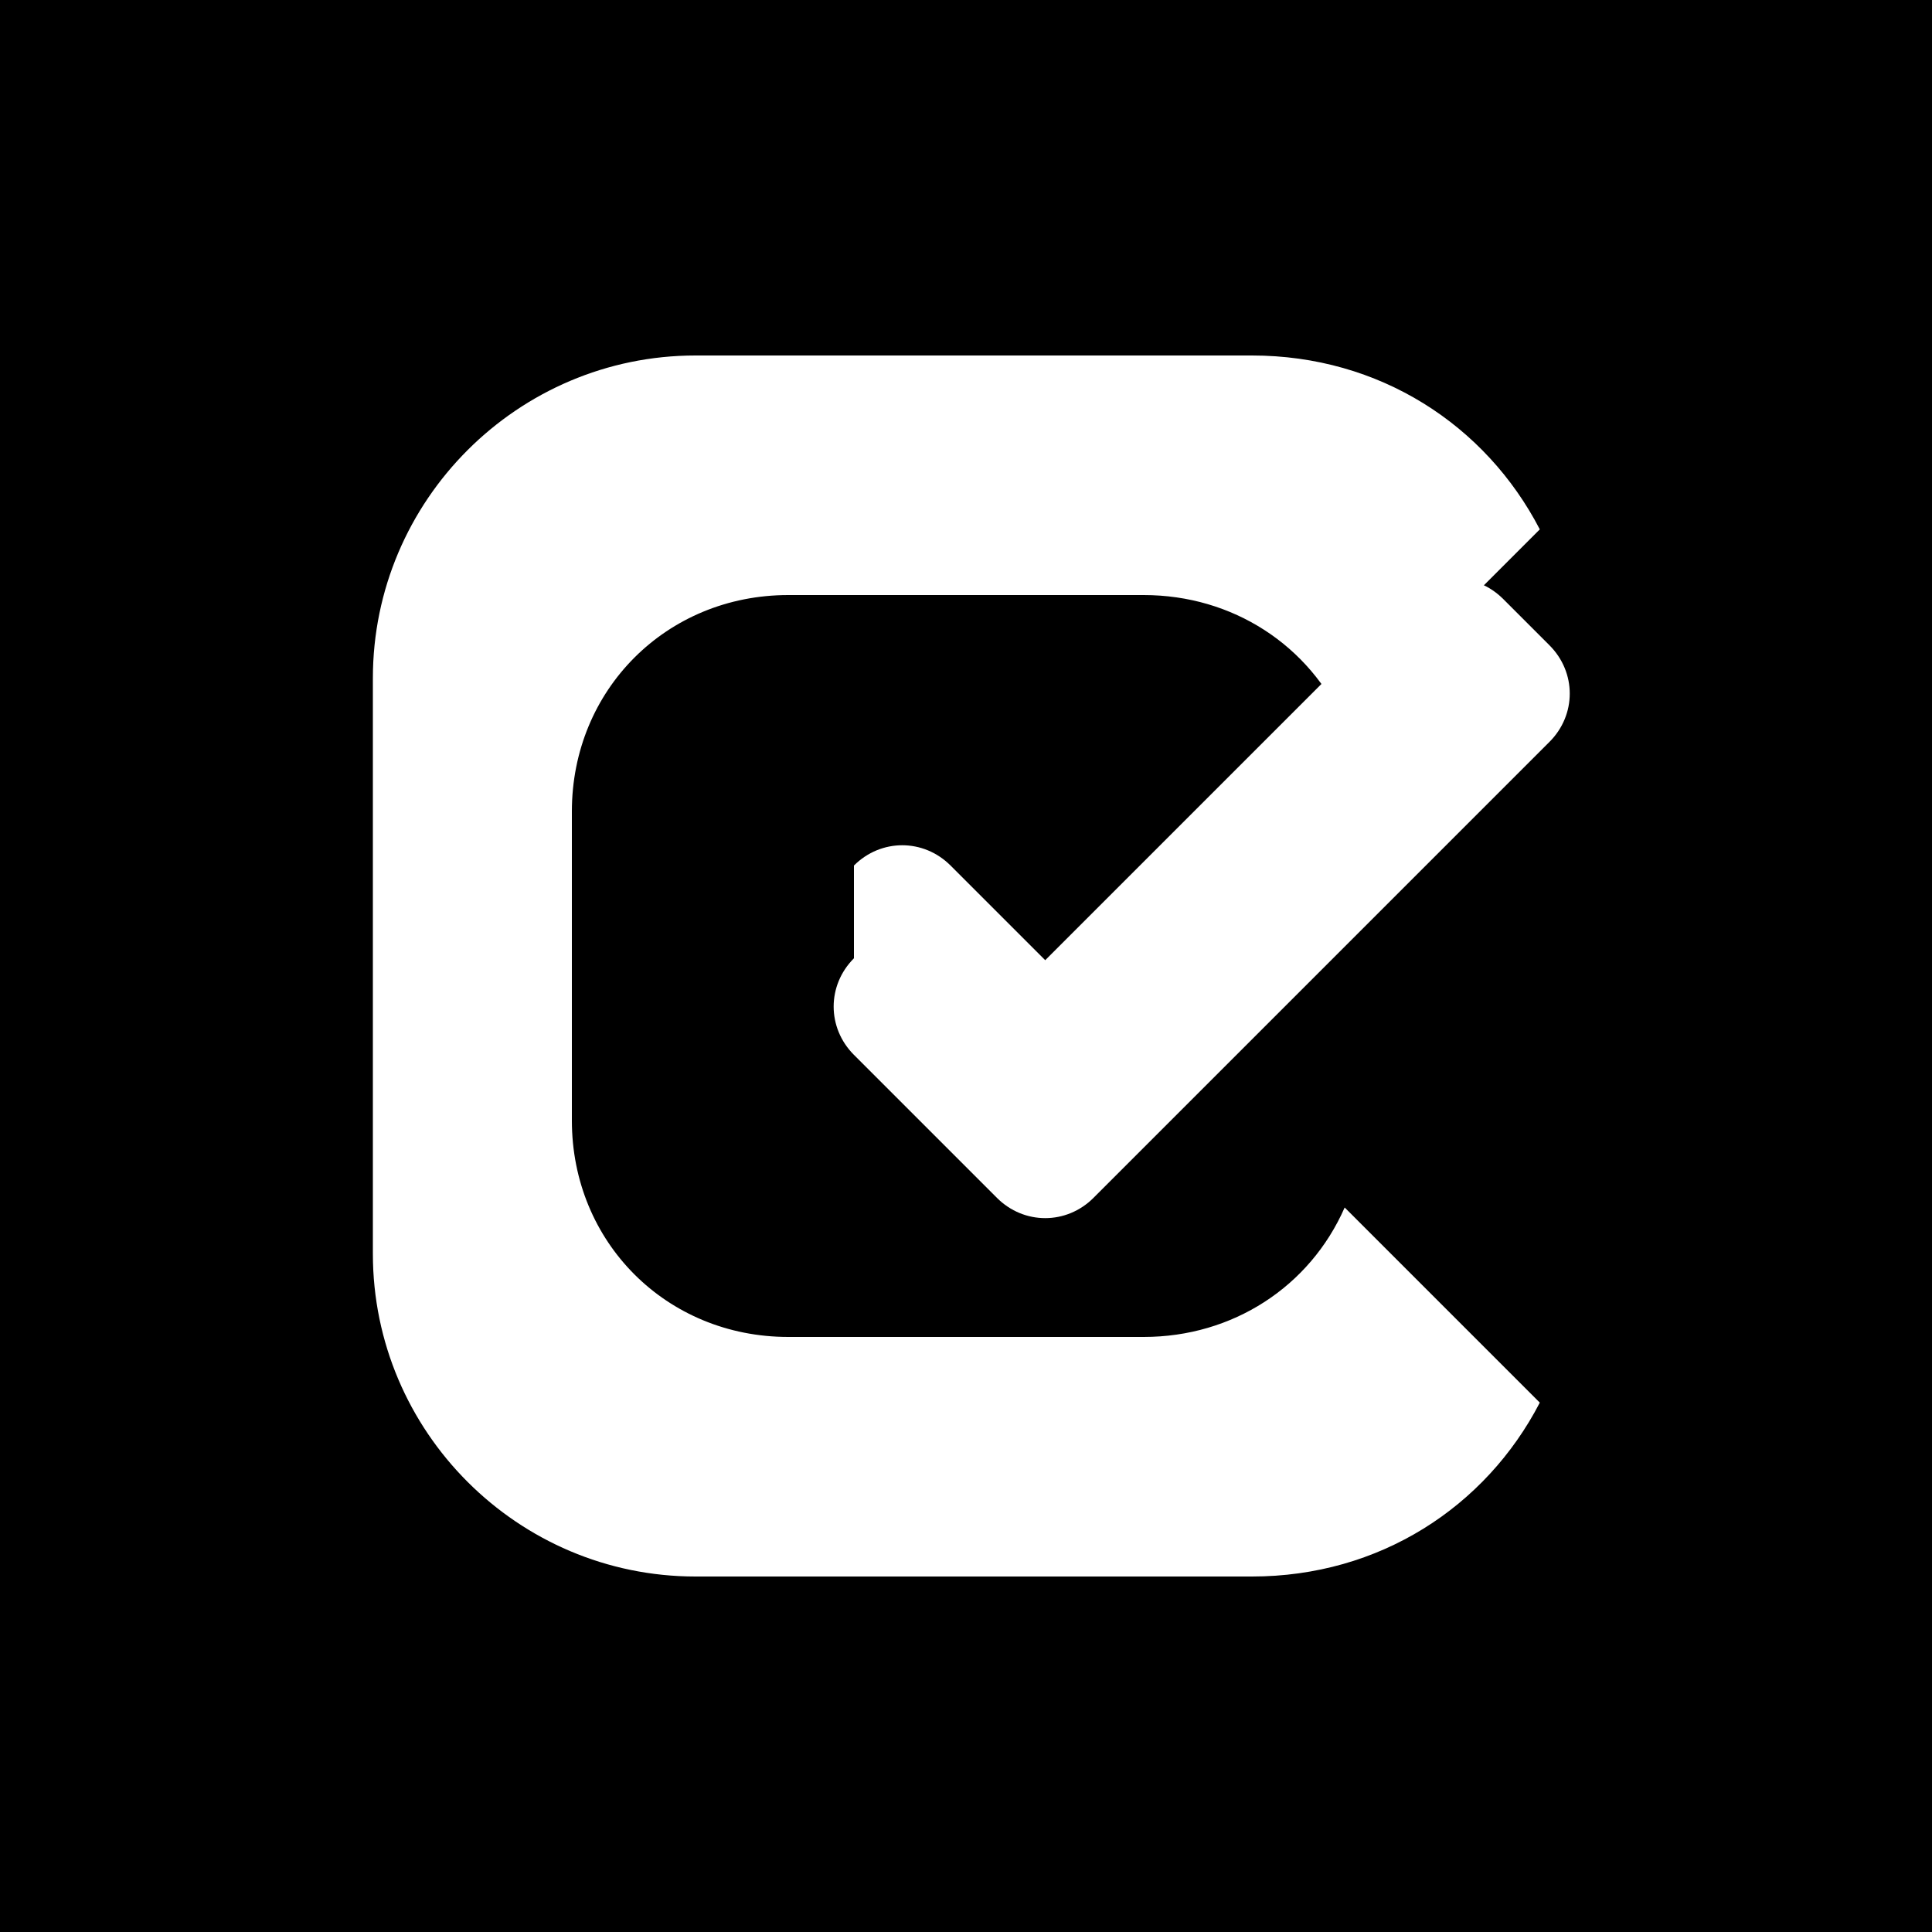
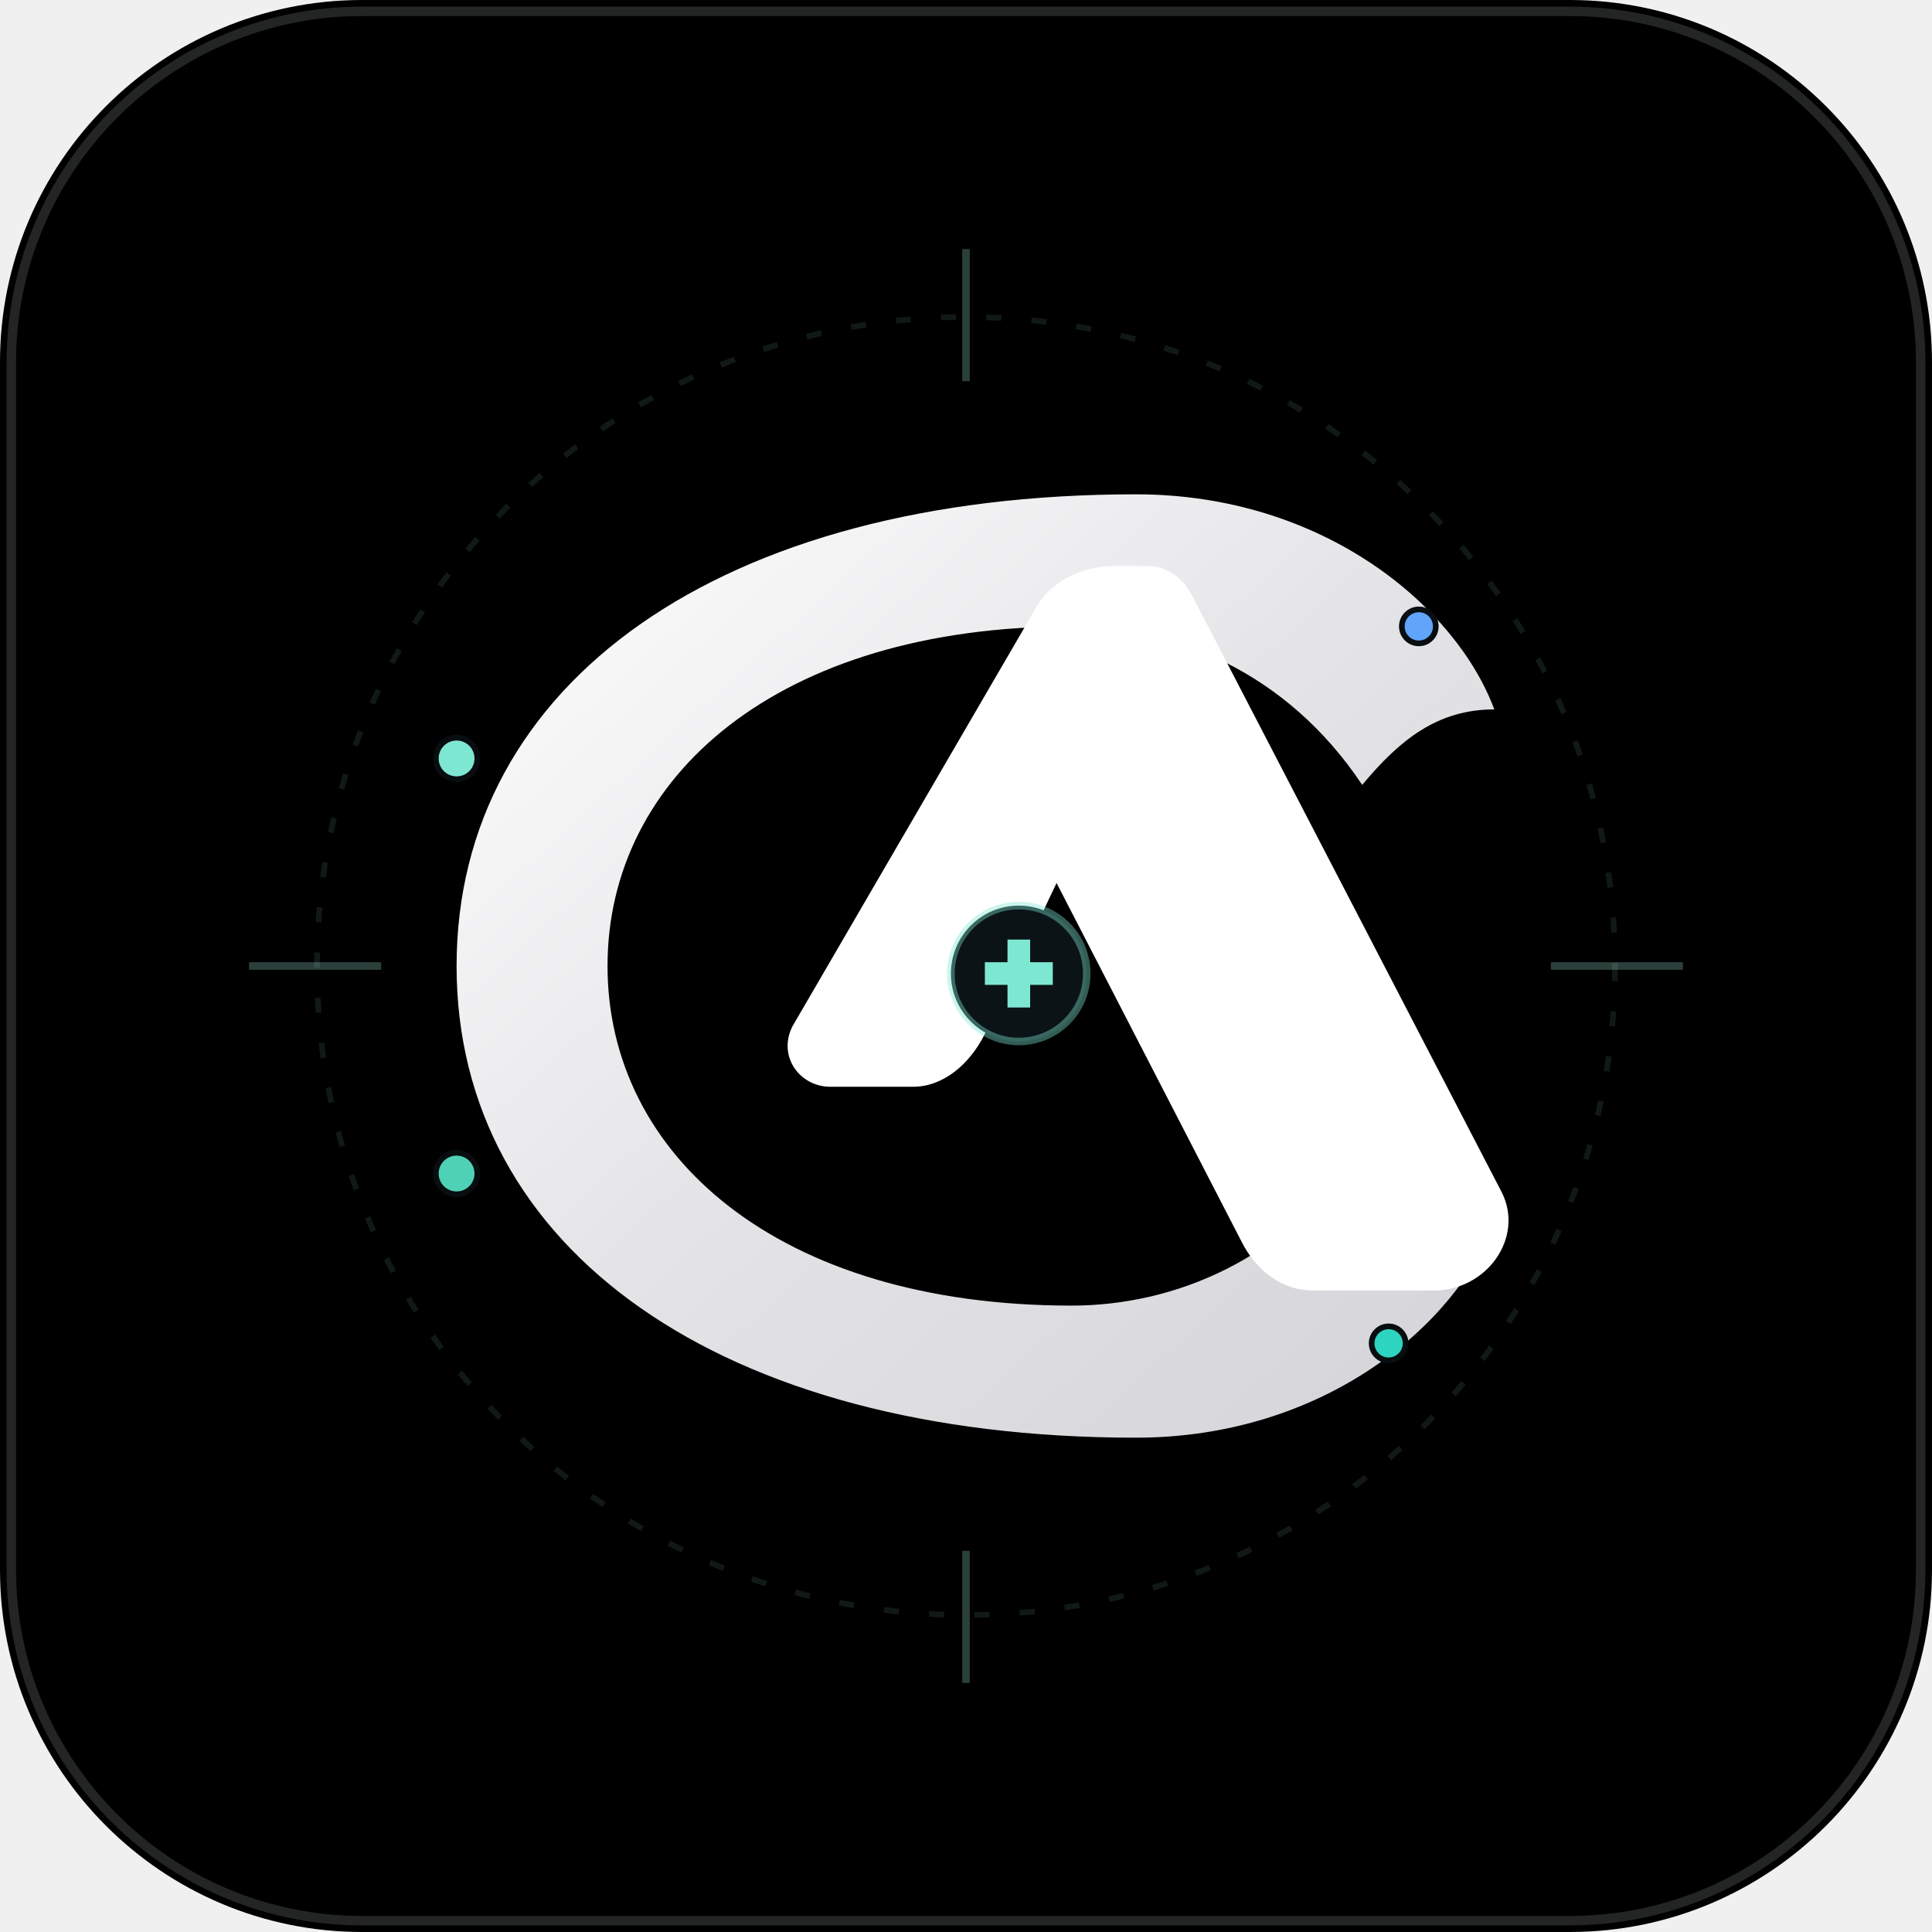
- <svg xmlns="http://www.w3.org/2000/svg" viewBox="0 0 1000 1000" width="1000" height="1000">
-   <rect width="1000" height="1000" fill="#000" />
-   <path fill="#fff" fill-rule="evenodd" d="M360 184 H648 C714 184 769 220 797 274 L696 375 C678 334 638 308 592 308 H408 C345 308 296 357 296 420 V580 C296 643 345 692 408 692 H592 C638 692 678 666 696 625 L797 726 C769 780 714 816 648 816 H360 C268 816 193 741 193 649 V351 C193 259 268 184 360 184 Z" />
-   <path fill="#fff" d="M442 496 C428 510 428 532 442 546 L516 620 C530 634 552 634 566 620 L802 384 C816 370 816 348 802 334 L778 310 C764 296 742 296 728 310 L541 497 L492 448 C478 434 456 434 442 448 Z" />
+ <svg xmlns="http://www.w3.org/2000/svg" viewBox="0 0 512 512" width="512" height="512">
+   <defs>
+     <linearGradient id="cv-bg" x1="0%" y1="0%" x2="100%" y2="100%">
+       <stop offset="0%" stop-color="#000000" />
+       <stop offset="100%" stop-color="#000000" />
+     </linearGradient>
+     <linearGradient id="cv-core" x1="0%" y1="0%" x2="100%" y2="100%">
+       <stop offset="0%" stop-color="#ffffff" />
+       <stop offset="50%" stop-color="#e4e4e7" />
+       <stop offset="100%" stop-color="#d4d4d8" />
+     </linearGradient>
+     <linearGradient id="cv-accent" x1="0%" y1="100%" x2="100%" y2="0%">
+       <stop offset="0%" stop-color="#ffffff" />
+       <stop offset="100%" stop-color="#ffffff" />
+     </linearGradient>
+   </defs>
+   <rect width="512" height="512" rx="96" fill="url(#cv-bg)" />
+   <rect width="506" height="506" x="3" y="3" rx="93" fill="none" stroke="rgba(215, 232, 226, 0.16)" stroke-width="2.5" />
+   <g transform="translate(256, 256)">
+     <circle cx="0" cy="0" r="172" fill="none" stroke="rgba(143, 214, 197, 0.12)" stroke-width="1.5" stroke-dasharray="4 8" />
+     <line x1="-190" y1="0" x2="-155" y2="0" stroke="rgba(143, 214, 197, 0.3)" stroke-width="2" />
+     <line x1="155" y1="0" x2="190" y2="0" stroke="rgba(143, 214, 197, 0.3)" stroke-width="2" />
+     <line x1="0" y1="-190" x2="0" y2="-155" stroke="rgba(143, 214, 197, 0.3)" stroke-width="2" />
+     <line x1="0" y1="155" x2="0" y2="190" stroke="rgba(143, 214, 197, 0.3)" stroke-width="2" />
+     <path d="M 45, -125              C -65, -125 -135, -75 -135, 0              C -135, 75 -65, 125 45, 125              C 95, 125 130, 95 140, 68              C 125, 68 115, 60 105, 48              C 85, 78 55, 90 28, 90              C -50, 90 -95, 50 -95, 0              C -95, -50 -50, -90 28, -90              C 55, -90 85, -78 105, -48              C 115, -60 125, -68 140, -68              C 130, -95 95, -125 45, -125 Z" fill="url(#cv-core)" />
+     <path d="M 60, -98              L 142, 60              C 148, 72 138, 86 124, 86              L 92, 86              C 84, 86 77, 81 73, 73              L 24, -22              L 5, 18              C 1, 26 -6, 32 -14, 32              L -36, 32              C -44, 32 -50, 24 -46, 16              L 18, -94              C 22, -102 31, -106 39, -106              L 48, -106              C 54, -106 58, -102 60, -98 Z" fill="url(#cv-accent)" />
+     <g transform="translate(14, 2)">
+       <circle cx="0" cy="0" r="18" fill="#0b1316" stroke="rgba(126, 231, 210, 0.4)" stroke-width="2" />
+       <path d="M -3, -9 L 3, -9 L 3, -3 L 9, -3 L 9, 3 L 3, 3 L 3, 9 L -3, 9 L -3, 3 L -9, 3 L -9, -3 L -3, -3 Z" fill="#7ee7d2" />
+     </g>
+     <circle cx="-135" cy="-55" r="5.5" fill="#7ee7d2" stroke="#080d0f" stroke-width="1.5" />
+     <circle cx="-135" cy="55" r="5.5" fill="#4fd1b5" stroke="#080d0f" stroke-width="1.5" />
+     <circle cx="120" cy="-90" r="4.5" fill="#60a5fa" stroke="#080d0f" stroke-width="1.5" />
+     <circle cx="112" cy="100" r="4.5" fill="#2dd4bf" stroke="#080d0f" stroke-width="1.5" />
+   </g>
</svg>
